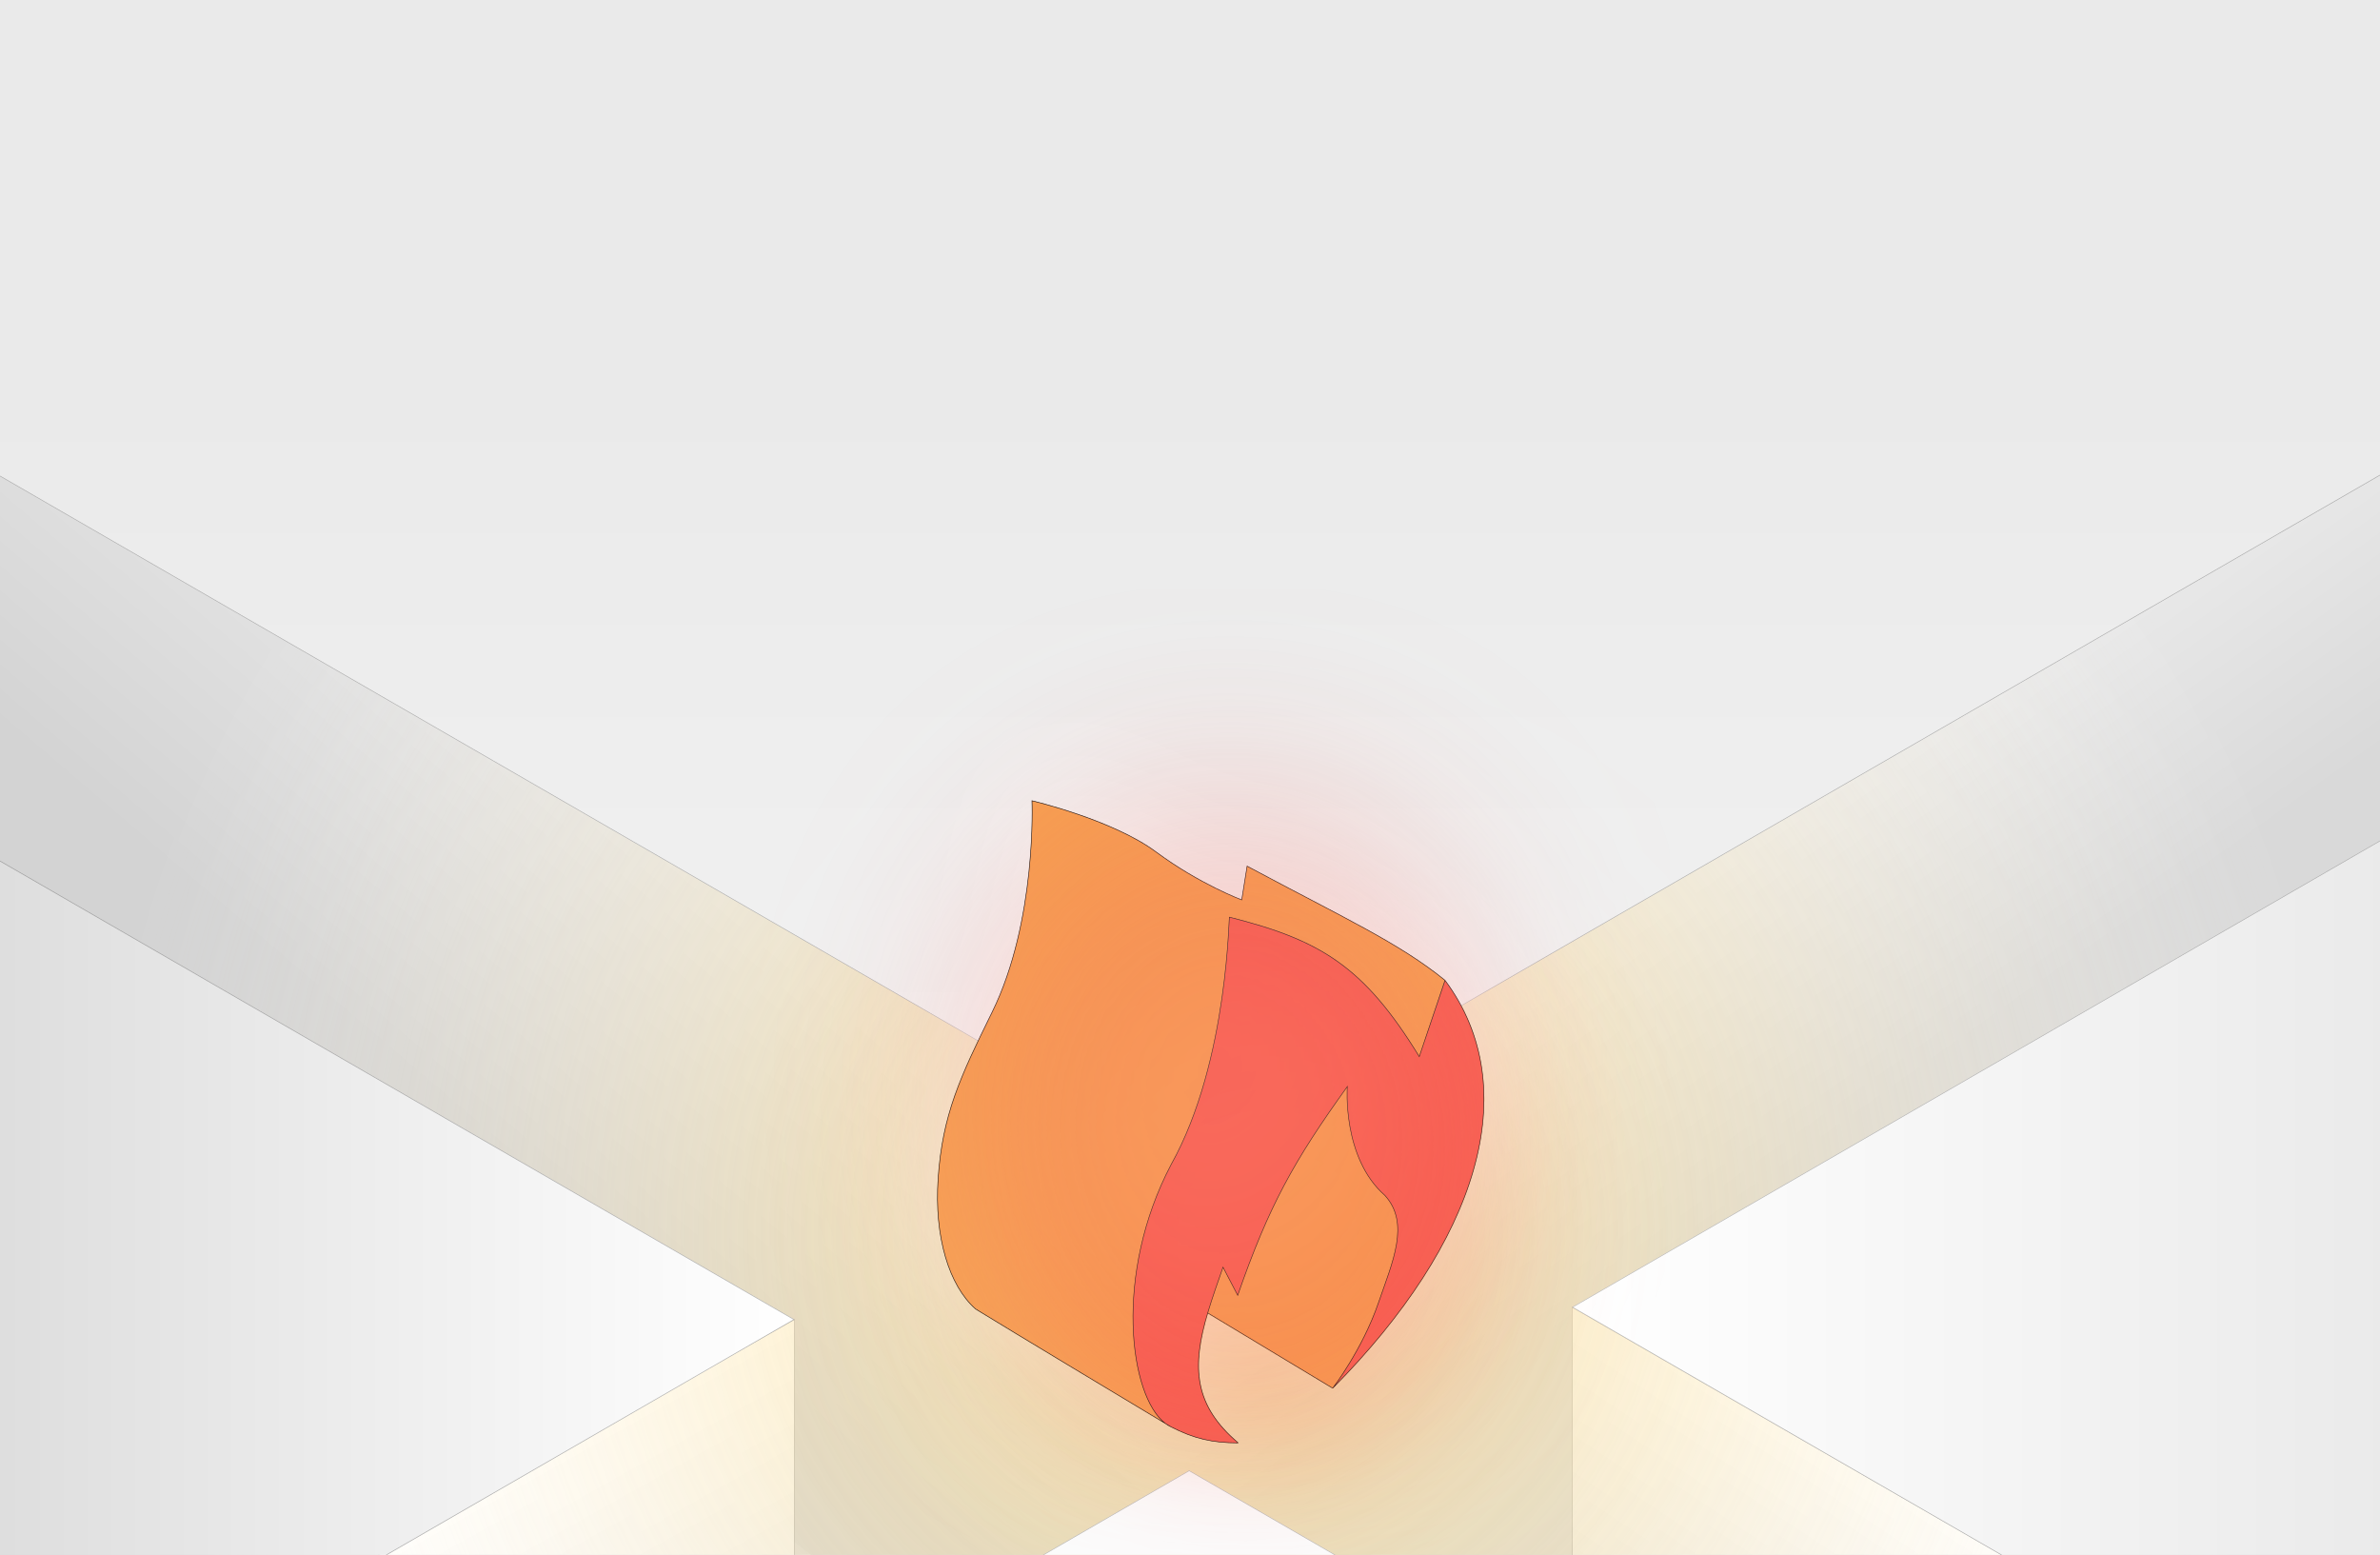
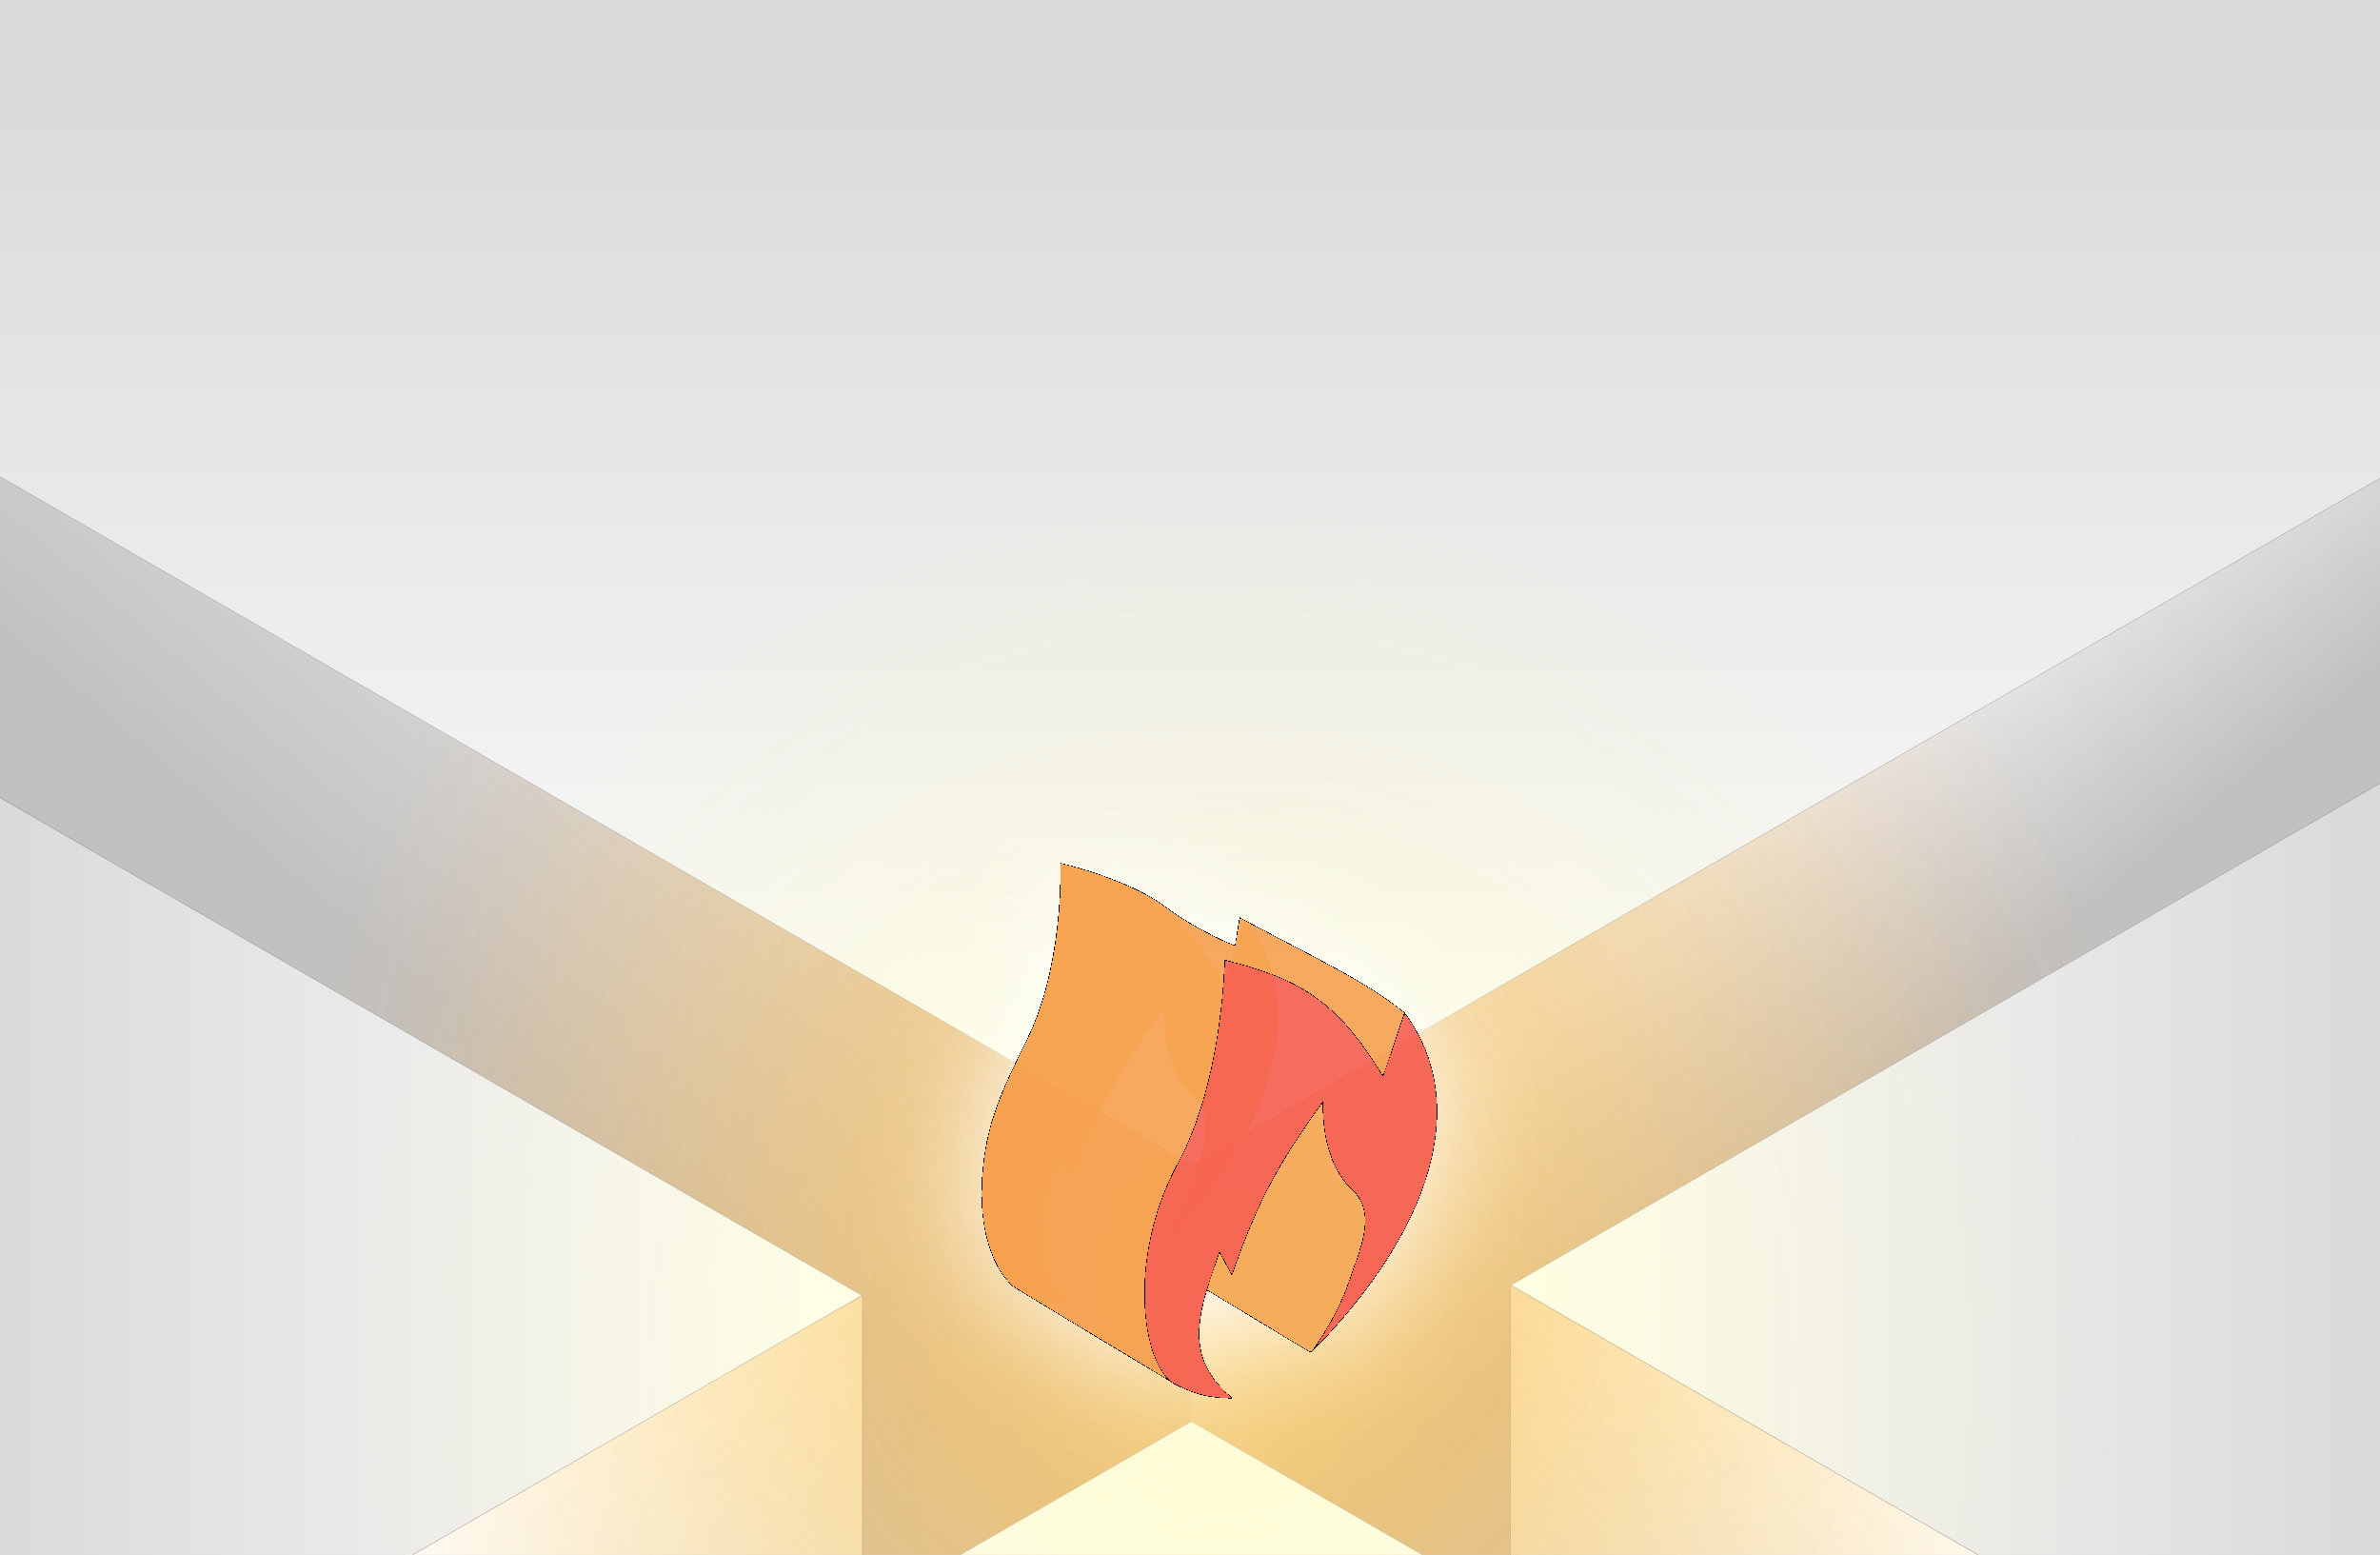
<svg xmlns="http://www.w3.org/2000/svg" width="1923" height="1256" viewBox="0 0 1923 1256" fill="none">
-   <g clip-path="url(#clip0_8966_2727)">
-     <rect width="2153" height="1256" transform="translate(-230)" fill="#D9D9D9" />
-     <path d="M2039.09 820.804V317.05L960.853 938.395V1448.03L2039.09 820.804Z" fill="url(#paint0_linear_8966_2727)" />
-     <path d="M-642.416 265.155L-167.91 278.125L960.853 937.137V1489.25L-642.416 265.155Z" fill="url(#paint1_linear_8966_2727)" />
-     <path d="M1270.2 1474.65V1055.93L2166.42 1572.39V1995.99L1270.2 1474.65Z" fill="url(#paint2_linear_8966_2727)" stroke="black" stroke-opacity="0.3" stroke-width="0.5" />
-     <path d="M641.91 1466.4V1065.9L-266.297 1579.5L-215.329 1965.07L641.91 1466.4Z" fill="url(#paint3_linear_8966_2727)" stroke="black" stroke-opacity="0.3" stroke-width="0.5" />
-     <circle opacity="0.7" cx="986.277" cy="995.504" r="912.279" fill="url(#paint4_radial_8966_2727)" />
-     <rect width="1653.56" height="1653.56" transform="matrix(0.866025 0.5 -0.866025 0.5 960.857 -714.065)" fill="url(#paint5_linear_8966_2727)" />
-     <rect x="-1.49012e-08" y="0.25" width="1653.06" height="1653.06" transform="matrix(0.866025 0.5 -0.866025 0.5 961.074 -713.94)" stroke="black" stroke-opacity="0.3" stroke-width="0.5" />
-     <rect width="1653.56" height="1653.56" transform="matrix(0.866025 0.5 -0.866025 0.5 2702.22 229.144)" fill="url(#paint6_linear_8966_2727)" />
-     <rect x="-1.49012e-08" y="0.25" width="1653.06" height="1653.06" transform="matrix(0.866025 0.5 -0.866025 0.5 2702.44 229.269)" stroke="black" stroke-opacity="0.3" stroke-width="0.5" />
-     <path d="M-790.109 239.116L641.919 1065.9L-790.109 1892.68L-2222.14 1065.9L-1524.86 239.116L-790.109 239.116Z" fill="url(#paint7_linear_8966_2727)" />
-     <path d="M-1524.67 239.293L-790.236 239.292L641.486 1065.9L-790.109 1892.43L-2221.77 1065.86L-1524.67 239.293Z" stroke="black" stroke-opacity="0.3" stroke-width="0.5" />
-     <rect width="1653.56" height="1653.56" transform="matrix(0.866025 0.5 -0.866025 0.5 960.819 1187.79)" fill="url(#paint8_linear_8966_2727)" />
-     <rect x="-1.49012e-08" y="0.25" width="1653.06" height="1653.06" transform="matrix(0.866025 0.5 -0.866025 0.5 961.036 1187.91)" stroke="black" stroke-opacity="0.3" stroke-width="0.5" />
-     <g filter="url(#filter0_bd_8966_2727)">
-       <path d="M833.828 646.83C833.828 646.83 837.953 743.873 801.577 817.718C775.789 870.07 761.568 900.236 758.008 951.847C754.753 999.026 766.773 1038.43 788.256 1057.38C819.09 1076.35 919.124 1136.37 941.666 1149.89C912.417 1127.93 899.691 1029.15 946.206 940.785C993.482 856.197 992.651 734.075 993.482 740.893C1066.74 759.311 1102.07 780.537 1146.75 853.519L1167.55 791.879C1130.22 761.49 1084.27 740.742 1007.65 699.662L1003.3 726.923C1003.3 726.923 969.208 714.224 933.969 688.118C898.73 662.011 833.828 646.83 833.828 646.83Z" fill="#F6A051" />
-       <path d="M975.806 1060.56L1076.79 1121.36C1076.79 1121.36 1100.67 1090.44 1113.74 1052.43C1125.16 1019.22 1139.51 988.264 1119 965.655C1084.23 935.261 1088.6 877.718 1088.6 877.718C1045.67 937.442 1025.32 973.665 1000.04 1046.37L988.176 1023.62C983.698 1036.33 979.673 1047.95 976.372 1058.7C976.181 1059.32 975.992 1059.94 975.806 1060.56Z" fill="#F6A051" />
-       <path d="M993.482 740.893C992.651 734.075 993.482 856.197 946.206 940.785C899.691 1029.15 912.417 1127.93 941.666 1149.89C944.586 1151.64 946.206 1152.61 946.206 1152.61C964.525 1161.99 979.311 1165.56 1000.45 1165.55C965.724 1136.09 962.058 1106.05 975.806 1060.56C975.992 1059.94 976.181 1059.32 976.372 1058.7C979.673 1047.95 983.698 1036.33 988.176 1023.62L1000.04 1046.37C1025.32 973.665 1045.67 937.442 1088.6 877.718C1088.6 877.718 1084.23 935.261 1119 965.655C1139.51 988.264 1125.16 1019.22 1113.74 1052.43C1100.67 1090.44 1076.79 1121.36 1076.79 1121.36C1193.68 1003.58 1232.77 879.614 1167.55 791.879L1146.75 853.519C1102.07 780.537 1066.74 759.311 993.482 740.893Z" fill="#F65D51" />
-       <path d="M946.206 1152.61C964.525 1161.99 979.311 1165.56 1000.45 1165.55M946.206 1152.61C944.654 1151.9 943.139 1150.99 941.666 1149.89M946.206 1152.61C946.206 1152.61 944.586 1151.64 941.666 1149.89M1167.55 791.879L1146.75 853.519C1102.07 780.537 1066.74 759.311 993.482 740.893C992.651 734.075 993.482 856.197 946.206 940.785C899.691 1029.15 912.417 1127.93 941.666 1149.89M1167.55 791.879C1232.77 879.614 1193.68 1003.58 1076.79 1121.36M1167.55 791.879C1130.22 761.49 1084.27 740.742 1007.65 699.662L1003.3 726.923C1003.3 726.923 969.208 714.224 933.969 688.118C898.73 662.011 833.828 646.83 833.828 646.83C833.828 646.83 837.953 743.873 801.577 817.718C775.789 870.07 761.568 900.236 758.008 951.847C754.753 999.026 766.773 1038.43 788.256 1057.38C819.09 1076.35 919.124 1136.37 941.666 1149.89M1076.79 1121.36L975.806 1060.56M1076.79 1121.36C1076.79 1121.36 1100.67 1090.44 1113.74 1052.43C1125.16 1019.22 1139.51 988.264 1119 965.655C1084.23 935.261 1088.6 877.718 1088.6 877.718C1045.67 937.442 1025.32 973.665 1000.04 1046.37L988.176 1023.62C983.698 1036.33 979.673 1047.95 976.372 1058.7M975.806 1060.56C962.058 1106.05 965.724 1136.09 1000.45 1165.55M975.806 1060.56C975.992 1059.94 976.181 1059.32 976.372 1058.7M1000.45 1165.55C965.253 1135.69 962.07 1105.25 976.372 1058.7" stroke="black" stroke-width="0.444" />
+   <g clip-path="url(#clip0_9035_1380)">
+     <rect width="1923" height="1256" fill="#D9D9D9" />
+     <path d="M1945.09 847.245V373.178L962.632 940.152V1528.91L1945.09 847.245Z" fill="url(#paint0_linear_9035_1380)" />
+     <path d="M-373.334 523.925L-102.458 307.265L962.632 939.103V1621.55L-373.334 523.925Z" fill="url(#paint1_linear_9035_1380)" />
+     <path d="M1220.4 1387V1038.09L1967.2 1468.44V1821.42L1220.4 1387Z" fill="url(#paint2_linear_9035_1380)" stroke="black" stroke-opacity="0.3" stroke-width="0.5" />
+     <path d="M696.862 1380.13V1046.4L-59.926 1474.37L-17.455 1795.66L696.862 1380.13Z" fill="url(#paint3_linear_9035_1380)" stroke="black" stroke-opacity="0.3" stroke-width="0.5" />
+     <circle opacity="0.7" cx="983.816" cy="987.738" r="760.18" fill="url(#paint4_radial_9035_1380)" />
+     <rect width="1519.31" height="1519.31" transform="matrix(0.866025 0.5 -0.866025 0.5 962.635 -578.236)" fill="url(#paint5_linear_9035_1380)" />
+     <rect x="-1.49012e-08" y="0.25" width="1518.81" height="1518.81" transform="matrix(0.866025 0.5 -0.866025 0.5 962.851 -578.111)" stroke="black" stroke-opacity="0.3" stroke-width="0.5" />
+     <rect width="1377.88" height="1377.88" transform="matrix(0.866025 0.5 -0.866025 0.5 2413.68 349.149)" fill="url(#paint6_linear_9035_1380)" />
+     <rect x="-1.49012e-08" y="0.25" width="1377.38" height="1377.38" transform="matrix(0.866025 0.5 -0.866025 0.5 2413.89 349.274)" stroke="black" stroke-opacity="0.3" stroke-width="0.5" />
+     <path d="M-496.404 357.459L696.871 1046.4L-496.404 1735.33L-1689.68 1046.4L-1108.66 357.459L-496.404 357.459Z" fill="url(#paint7_linear_9035_1380)" />
+     <path d="M-1108.47 357.636L-496.531 357.635L696.438 1046.4L-496.404 1735.08L-1689.31 1046.36L-1108.47 357.636Z" stroke="black" stroke-opacity="0.3" stroke-width="0.5" />
+     <rect width="1377.88" height="1377.88" transform="matrix(0.866025 0.5 -0.866025 0.5 962.603 1147.96)" fill="url(#paint8_linear_9035_1380)" />
+     <rect x="-1.49012e-08" y="0.25" width="1377.38" height="1377.38" transform="matrix(0.866025 0.5 -0.866025 0.5 962.819 1148.09)" stroke="black" stroke-opacity="0.3" stroke-width="0.5" />
+     <g style="mix-blend-mode:hard-light" opacity="0.57">
+       <circle cx="983.819" cy="1104.4" r="723.995" fill="url(#paint9_radial_9035_1380)" />
    </g>
-     <g opacity="0.3">
-       <g style="mix-blend-mode:color-dodge" filter="url(#filter1_f_8966_2727)">
-         <ellipse cx="196.295" cy="220.169" rx="196.295" ry="220.169" transform="matrix(-0.8966 -0.442842 -0.414899 0.909867 1249.07 750.409)" fill="#F65D51" />
-       </g>
-       <g opacity="0.2" filter="url(#filter2_f_8966_2727)">
-         <circle cx="283.601" cy="283.601" r="283.601" transform="matrix(-1 0 0 1 1307.56 718.782)" fill="white" />
-       </g>
-       <g style="mix-blend-mode:color-dodge" opacity="0.8" filter="url(#filter3_f_8966_2727)">
-         <ellipse cx="171.827" cy="192.725" rx="171.827" ry="192.725" transform="matrix(-0.8966 -0.442842 -0.414899 0.909867 1257.89 877.544)" fill="#FF1300" />
-       </g>
+     <path d="M856.985 697.359C856.293 691.678 862.733 795.262 817.369 866.161C777.764 947.057 793.033 1018.01 819.388 1039.5C821.822 1040.96 824.209 1042.41 824.209 1042.41C839.474 1050.23 849.328 1053.39 866.94 1053.37C838.006 1028.83 834.952 1003.79 846.407 965.885C846.563 965.371 846.72 964.855 846.879 964.336C849.63 955.385 852.984 945.698 856.715 935.106L866.601 954.064C887.67 893.482 904.622 863.298 940.394 813.531C940.394 813.531 936.757 861.48 965.725 886.807C982.817 905.647 970.862 931.443 961.346 959.114C950.452 990.791 930.559 1016.55 930.559 1016.55C1027.96 918.411 1060.53 815.111 1006.18 742.003L988.849 793.366C951.623 732.552 918.03 712.706 856.985 697.359Z" fill="#FFB237" fill-opacity="0.7" />
+     <g filter="url(#filter0_bd_9035_1380)">
+       <path d="M856.782 697.196C856.782 697.196 860.22 778.06 829.909 839.593C808.42 883.217 796.57 908.354 793.604 951.36C790.891 990.674 800.907 1023.51 818.809 1039.3C844.502 1055.11 927.858 1105.12 946.641 1116.38C922.269 1098.08 911.664 1015.77 950.424 942.142C989.819 871.658 989.126 769.896 989.818 775.577C1050.86 790.924 1080.31 808.612 1117.53 869.425L1134.86 818.062C1103.76 792.74 1065.47 775.451 1001.62 741.22L997.997 763.936C997.997 763.936 969.591 753.355 940.228 731.601C910.864 709.847 856.782 697.196 856.782 697.196Z" fill="#F6A051" fill-opacity="0.9" shape-rendering="crispEdges" />
+       <path d="M975.089 1041.94L1059.24 1092.61C1059.24 1092.61 1079.13 1066.85 1090.03 1035.17C1099.54 1007.5 1111.5 981.706 1094.41 962.866C1065.44 937.539 1069.08 889.59 1069.08 889.59C1033.3 939.357 1016.35 969.541 995.283 1030.12L985.397 1011.17C981.666 1021.76 978.312 1031.44 975.562 1040.4C975.402 1040.91 975.245 1041.43 975.089 1041.94Z" fill="#F6A051" fill-opacity="0.7" shape-rendering="crispEdges" />
+       <path d="M989.818 775.577C989.126 769.896 989.819 871.658 950.424 942.142C911.664 1015.77 922.269 1098.08 946.641 1116.38C949.075 1117.84 950.424 1118.65 950.424 1118.65C965.69 1126.46 978.01 1129.45 995.622 1129.43C966.688 1104.89 963.634 1079.85 975.089 1041.94C975.245 1041.43 975.402 1040.91 975.562 1040.4C978.312 1031.44 981.666 1021.76 985.397 1011.17L995.283 1030.12C1016.35 969.541 1033.3 939.357 1069.08 889.59C1069.08 889.59 1065.44 937.539 1094.41 962.866C1111.5 981.706 1099.54 1007.5 1090.03 1035.17C1079.13 1066.85 1059.24 1092.61 1059.24 1092.61C1156.64 994.47 1189.21 891.17 1134.86 818.062L1117.53 869.425C1080.31 808.612 1050.86 790.924 989.818 775.577Z" fill="#F65D51" fill-opacity="0.9" shape-rendering="crispEdges" />
+       <path d="M950.424 1118.65C965.69 1126.46 978.01 1129.45 995.622 1129.43M950.424 1118.65C949.132 1118.06 947.869 1117.3 946.641 1116.38M950.424 1118.65C950.424 1118.65 949.075 1117.84 946.641 1116.38M1134.86 818.062L1117.53 869.425C1080.31 808.612 1050.86 790.924 989.818 775.577C989.126 769.896 989.819 871.658 950.424 942.142C911.664 1015.77 922.269 1098.08 946.641 1116.38M1134.86 818.062C1189.21 891.17 1156.64 994.47 1059.24 1092.61M1134.86 818.062C1103.76 792.74 1065.47 775.451 1001.62 741.22L997.997 763.936C997.997 763.936 969.591 753.355 940.228 731.601C910.864 709.847 856.782 697.196 856.782 697.196C856.782 697.196 860.22 778.06 829.909 839.593C808.42 883.217 796.57 908.354 793.604 951.36C790.891 990.674 800.907 1023.51 818.809 1039.3C844.502 1055.11 927.858 1105.12 946.641 1116.38M1059.24 1092.61L975.089 1041.94M1059.24 1092.61C1059.24 1092.61 1079.13 1066.85 1090.03 1035.17C1099.54 1007.5 1111.5 981.706 1094.41 962.866C1065.44 937.539 1069.08 889.59 1069.08 889.59C1033.3 939.357 1016.35 969.541 995.283 1030.12L985.397 1011.17C981.666 1021.76 978.312 1031.44 975.562 1040.4M975.089 1041.94C963.634 1079.85 966.688 1104.89 995.622 1129.43M975.089 1041.94C975.245 1041.43 975.402 1040.91 975.562 1040.4M995.622 1129.43C966.296 1104.56 963.644 1079.18 975.562 1040.4" stroke="black" stroke-width="0.44" shape-rendering="crispEdges" />
    </g>
  </g>
  <defs>
-     <filter id="filter0_bd_8966_2727" x="673.259" y="545.547" width="609.957" height="687.223" filterUnits="userSpaceOnUse" color-interpolation-filters="sRGB">
+     <filter id="filter0_bd_9035_1380" x="692.944" y="596.916" width="568.343" height="632.736" filterUnits="userSpaceOnUse" color-interpolation-filters="sRGB">
      <feFlood flood-opacity="0" result="BackgroundImageFix" />
-       <feGaussianBlur in="BackgroundImageFix" stdDeviation="20.55" />
-       <feComposite in2="SourceAlpha" operator="in" result="effect1_backgroundBlur_8966_2727" />
+       <feGaussianBlur in="BackgroundImageFix" stdDeviation="1.5" />
+       <feComposite in2="SourceAlpha" operator="in" result="effect1_backgroundBlur_9035_1380" />
      <feColorMatrix in="SourceAlpha" type="matrix" values="0 0 0 0 0 0 0 0 0 0 0 0 0 0 0 0 0 0 127 0" result="hardAlpha" />
-       <feOffset dy="-17" />
-       <feGaussianBlur stdDeviation="42" />
+       <feOffset />
+       <feGaussianBlur stdDeviation="50" />
      <feComposite in2="hardAlpha" operator="out" />
-       <feColorMatrix type="matrix" values="0 0 0 0 1 0 0 0 0 1 0 0 0 0 1 0 0 0 0.52 0" />
-       <feBlend mode="normal" in2="effect1_backgroundBlur_8966_2727" result="effect2_dropShadow_8966_2727" />
-       <feBlend mode="normal" in="SourceGraphic" in2="effect2_dropShadow_8966_2727" result="shape" />
+       <feColorMatrix type="matrix" values="0 0 0 0 1 0 0 0 0 1 0 0 0 0 1 0 0 0 1 0" />
+       <feBlend mode="normal" in2="effect1_backgroundBlur_9035_1380" result="effect2_dropShadow_9035_1380" />
+       <feBlend mode="normal" in="SourceGraphic" in2="effect2_dropShadow_9035_1380" result="shape" />
    </filter>
-     <filter id="filter1_f_8966_2727" x="614.417" y="476.401" width="734.62" height="774.809" filterUnits="userSpaceOnUse" color-interpolation-filters="sRGB">
-       <feFlood flood-opacity="0" result="BackgroundImageFix" />
-       <feBlend mode="normal" in="SourceGraphic" in2="BackgroundImageFix" result="shape" />
-       <feGaussianBlur stdDeviation="84.489" result="effect1_foregroundBlur_8966_2727" />
-     </filter>
-     <filter id="filter2_f_8966_2727" x="558.666" y="537.092" width="930.58" height="930.58" filterUnits="userSpaceOnUse" color-interpolation-filters="sRGB">
-       <feFlood flood-opacity="0" result="BackgroundImageFix" />
-       <feBlend mode="normal" in="SourceGraphic" in2="BackgroundImageFix" result="shape" />
-       <feGaussianBlur stdDeviation="90.845" result="effect1_foregroundBlur_8966_2727" />
-     </filter>
-     <filter id="filter3_f_8966_2727" x="740.886" y="676.231" width="565.972" height="601.151" filterUnits="userSpaceOnUse" color-interpolation-filters="sRGB">
-       <feFlood flood-opacity="0" result="BackgroundImageFix" />
-       <feBlend mode="normal" in="SourceGraphic" in2="BackgroundImageFix" result="shape" />
-       <feGaussianBlur stdDeviation="54.688" result="effect1_foregroundBlur_8966_2727" />
-     </filter>
-     <linearGradient id="paint0_linear_8966_2727" x1="1650.05" y1="799.604" x2="1515.74" y2="610.463" gradientUnits="userSpaceOnUse">
-       <stop stop-color="#D9D9D9" />
-       <stop offset="1" stop-color="#EAEAEA" />
+     <linearGradient id="paint0_linear_9035_1380" x1="1565.01" y1="834.761" x2="1425" y2="666.894" gradientUnits="userSpaceOnUse">
+       <stop stop-color="#C1C1C1" />
+       <stop offset="1" stop-color="#EBEBEB" />
    </linearGradient>
-     <linearGradient id="paint1_linear_8966_2727" x1="543.988" y1="692.698" x2="367.182" y2="899.657" gradientUnits="userSpaceOnUse">
-       <stop stop-color="#E5E5E5" />
-       <stop offset="1" stop-color="#D3D3D3" />
+     <linearGradient id="paint1_linear_9035_1380" x1="615.268" y1="735.419" x2="467.94" y2="907.873" gradientUnits="userSpaceOnUse">
+       <stop stop-color="#D7D7D7" />
+       <stop offset="1" stop-color="#C1C1C1" />
    </linearGradient>
-     <linearGradient id="paint2_linear_8966_2727" x1="1693.86" y1="1298.5" x2="1548.58" y2="1516.42" gradientUnits="userSpaceOnUse">
+     <linearGradient id="paint2_linear_9035_1380" x1="1573.43" y1="1240.22" x2="1452.37" y2="1421.81" gradientUnits="userSpaceOnUse">
      <stop stop-color="white" />
      <stop offset="1" stop-color="#EAEAEA" />
    </linearGradient>
-     <linearGradient id="paint3_linear_8966_2727" x1="243.873" y1="1290.27" x2="360.373" y2="1498.6" gradientUnits="userSpaceOnUse">
+     <linearGradient id="paint3_linear_9035_1380" x1="365.187" y1="1233.36" x2="462.264" y2="1406.96" gradientUnits="userSpaceOnUse">
      <stop stop-color="white" />
      <stop offset="1" stop-color="#F0F0F0" />
    </linearGradient>
-     <radialGradient id="paint4_radial_8966_2727" cx="0" cy="0" r="1" gradientUnits="userSpaceOnUse" gradientTransform="translate(986.277 995.504) rotate(90) scale(912.279)">
-       <stop stop-color="#FBD26D" />
-       <stop offset="1" stop-color="white" stop-opacity="0" />
+     <radialGradient id="paint4_radial_9035_1380" cx="0" cy="0" r="1" gradientUnits="userSpaceOnUse" gradientTransform="translate(983.816 987.738) rotate(90) scale(760.18)">
+       <stop stop-color="#F8AE59" />
+       <stop offset="1" stop-color="#F8AF59" stop-opacity="0" />
    </radialGradient>
-     <linearGradient id="paint5_linear_8966_2727" x1="1033.61" y1="1033.61" x2="1626.53" y2="1626.53" gradientUnits="userSpaceOnUse">
-       <stop stop-color="#EAEAEA" />
-       <stop offset="1" stop-color="#F2F2F2" />
-     </linearGradient>
-     <linearGradient id="paint6_linear_8966_2727" x1="447.943" y1="1225.88" x2="10.13" y2="1663.69" gradientUnits="userSpaceOnUse">
-       <stop stop-color="#E7E7E7" />
-       <stop offset="1" stop-color="white" />
-     </linearGradient>
-     <linearGradient id="paint7_linear_8966_2727" x1="-93.814" y1="1065.88" x2="641.941" y2="1065.88" gradientUnits="userSpaceOnUse">
+     <linearGradient id="paint5_linear_9035_1380" x1="630.382" y1="630.382" x2="1494.47" y2="1494.47" gradientUnits="userSpaceOnUse">
      <stop stop-color="#D9D9D9" />
      <stop offset="1" stop-color="white" />
    </linearGradient>
-     <linearGradient id="paint8_linear_8966_2727" x1="0" y1="0" x2="1273" y2="1273" gradientUnits="userSpaceOnUse">
+     <linearGradient id="paint6_linear_9035_1380" x1="417.05" y1="977.708" x2="8.441" y2="1386.32" gradientUnits="userSpaceOnUse">
+       <stop stop-color="#D9D9D9" />
+       <stop offset="1" stop-color="white" />
+     </linearGradient>
+     <linearGradient id="paint7_linear_9035_1380" x1="-23.014" y1="1046.38" x2="696.89" y2="1046.38" gradientUnits="userSpaceOnUse">
+       <stop stop-color="#D9D9D9" />
+       <stop offset="1" stop-color="white" />
+     </linearGradient>
+     <linearGradient id="paint8_linear_9035_1380" x1="0" y1="0" x2="1060.76" y2="1060.76" gradientUnits="userSpaceOnUse">
      <stop stop-color="#FBFBFB" />
      <stop offset="0.623" stop-color="white" />
    </linearGradient>
-     <clipPath id="clip0_8966_2727">
-       <rect width="2153" height="1256" fill="white" transform="translate(-230)" />
+     <radialGradient id="paint9_radial_9035_1380" cx="0" cy="0" r="1" gradientUnits="userSpaceOnUse" gradientTransform="translate(983.819 1104.4) rotate(90) scale(723.995)">
+       <stop stop-color="#F8AC58" />
+       <stop offset="1" stop-color="#F8AD59" stop-opacity="0" />
+     </radialGradient>
+     <clipPath id="clip0_9035_1380">
+       <rect width="1923" height="1256" fill="white" />
    </clipPath>
  </defs>
</svg>
